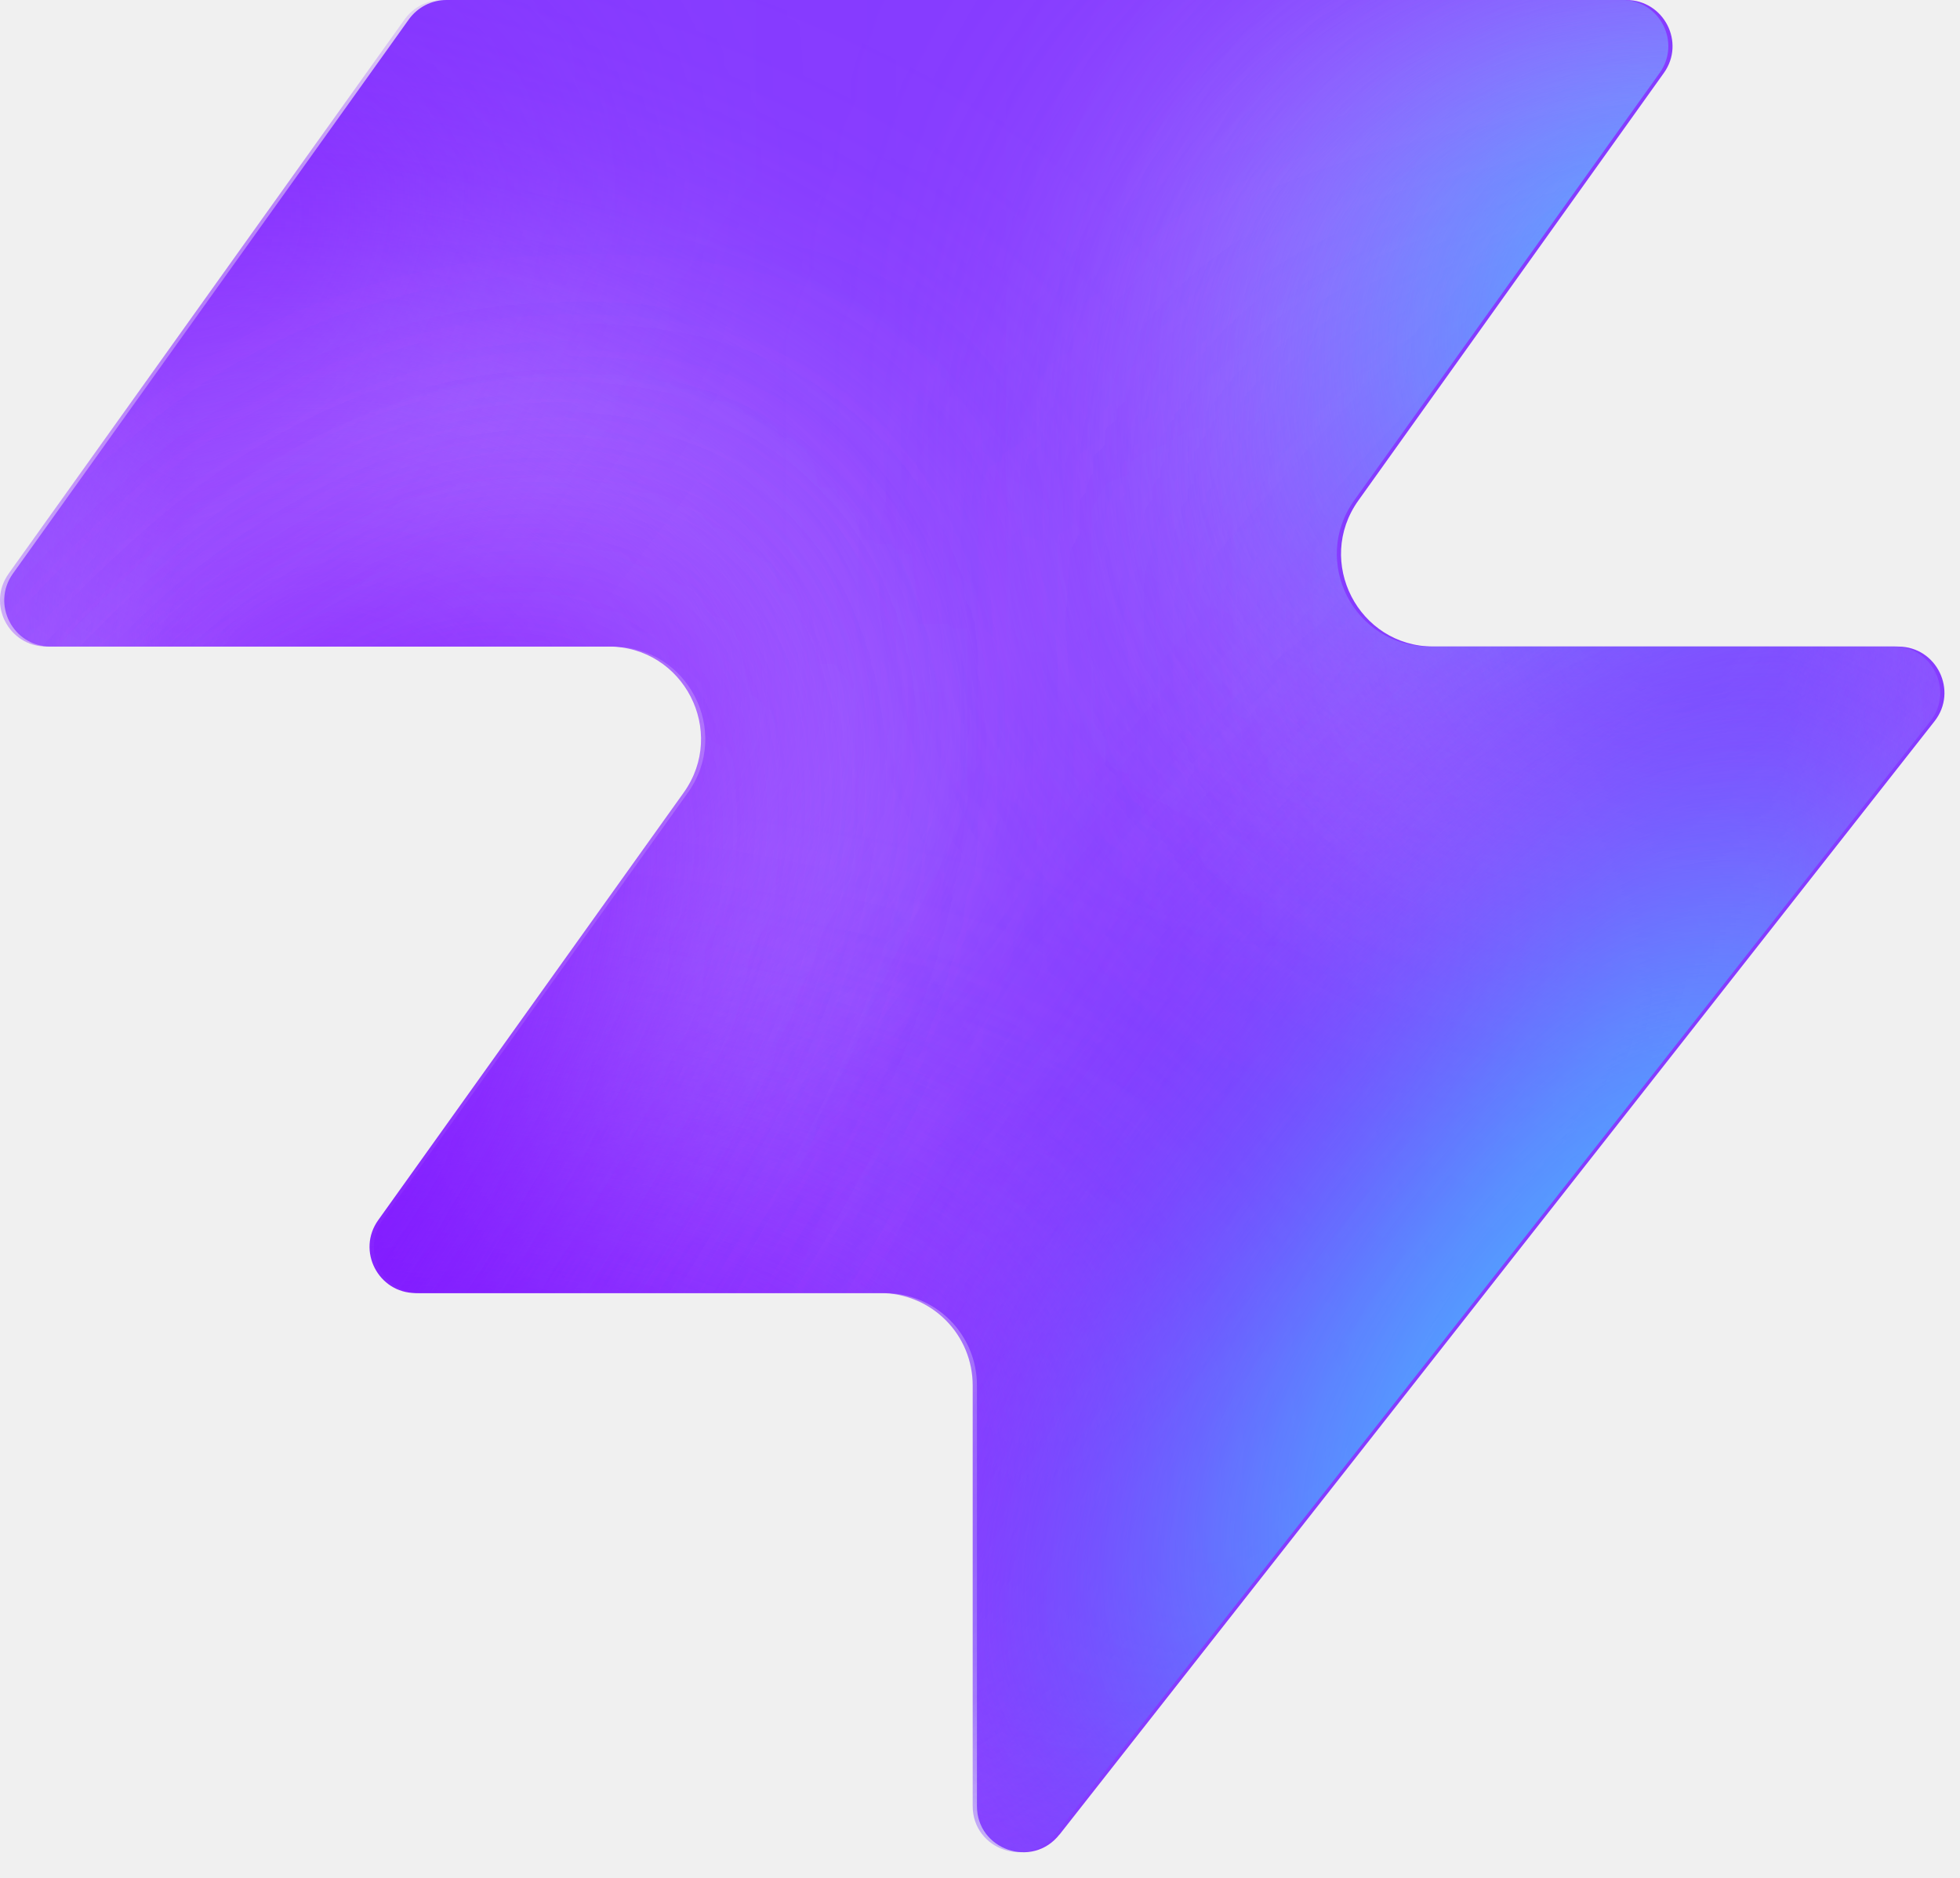
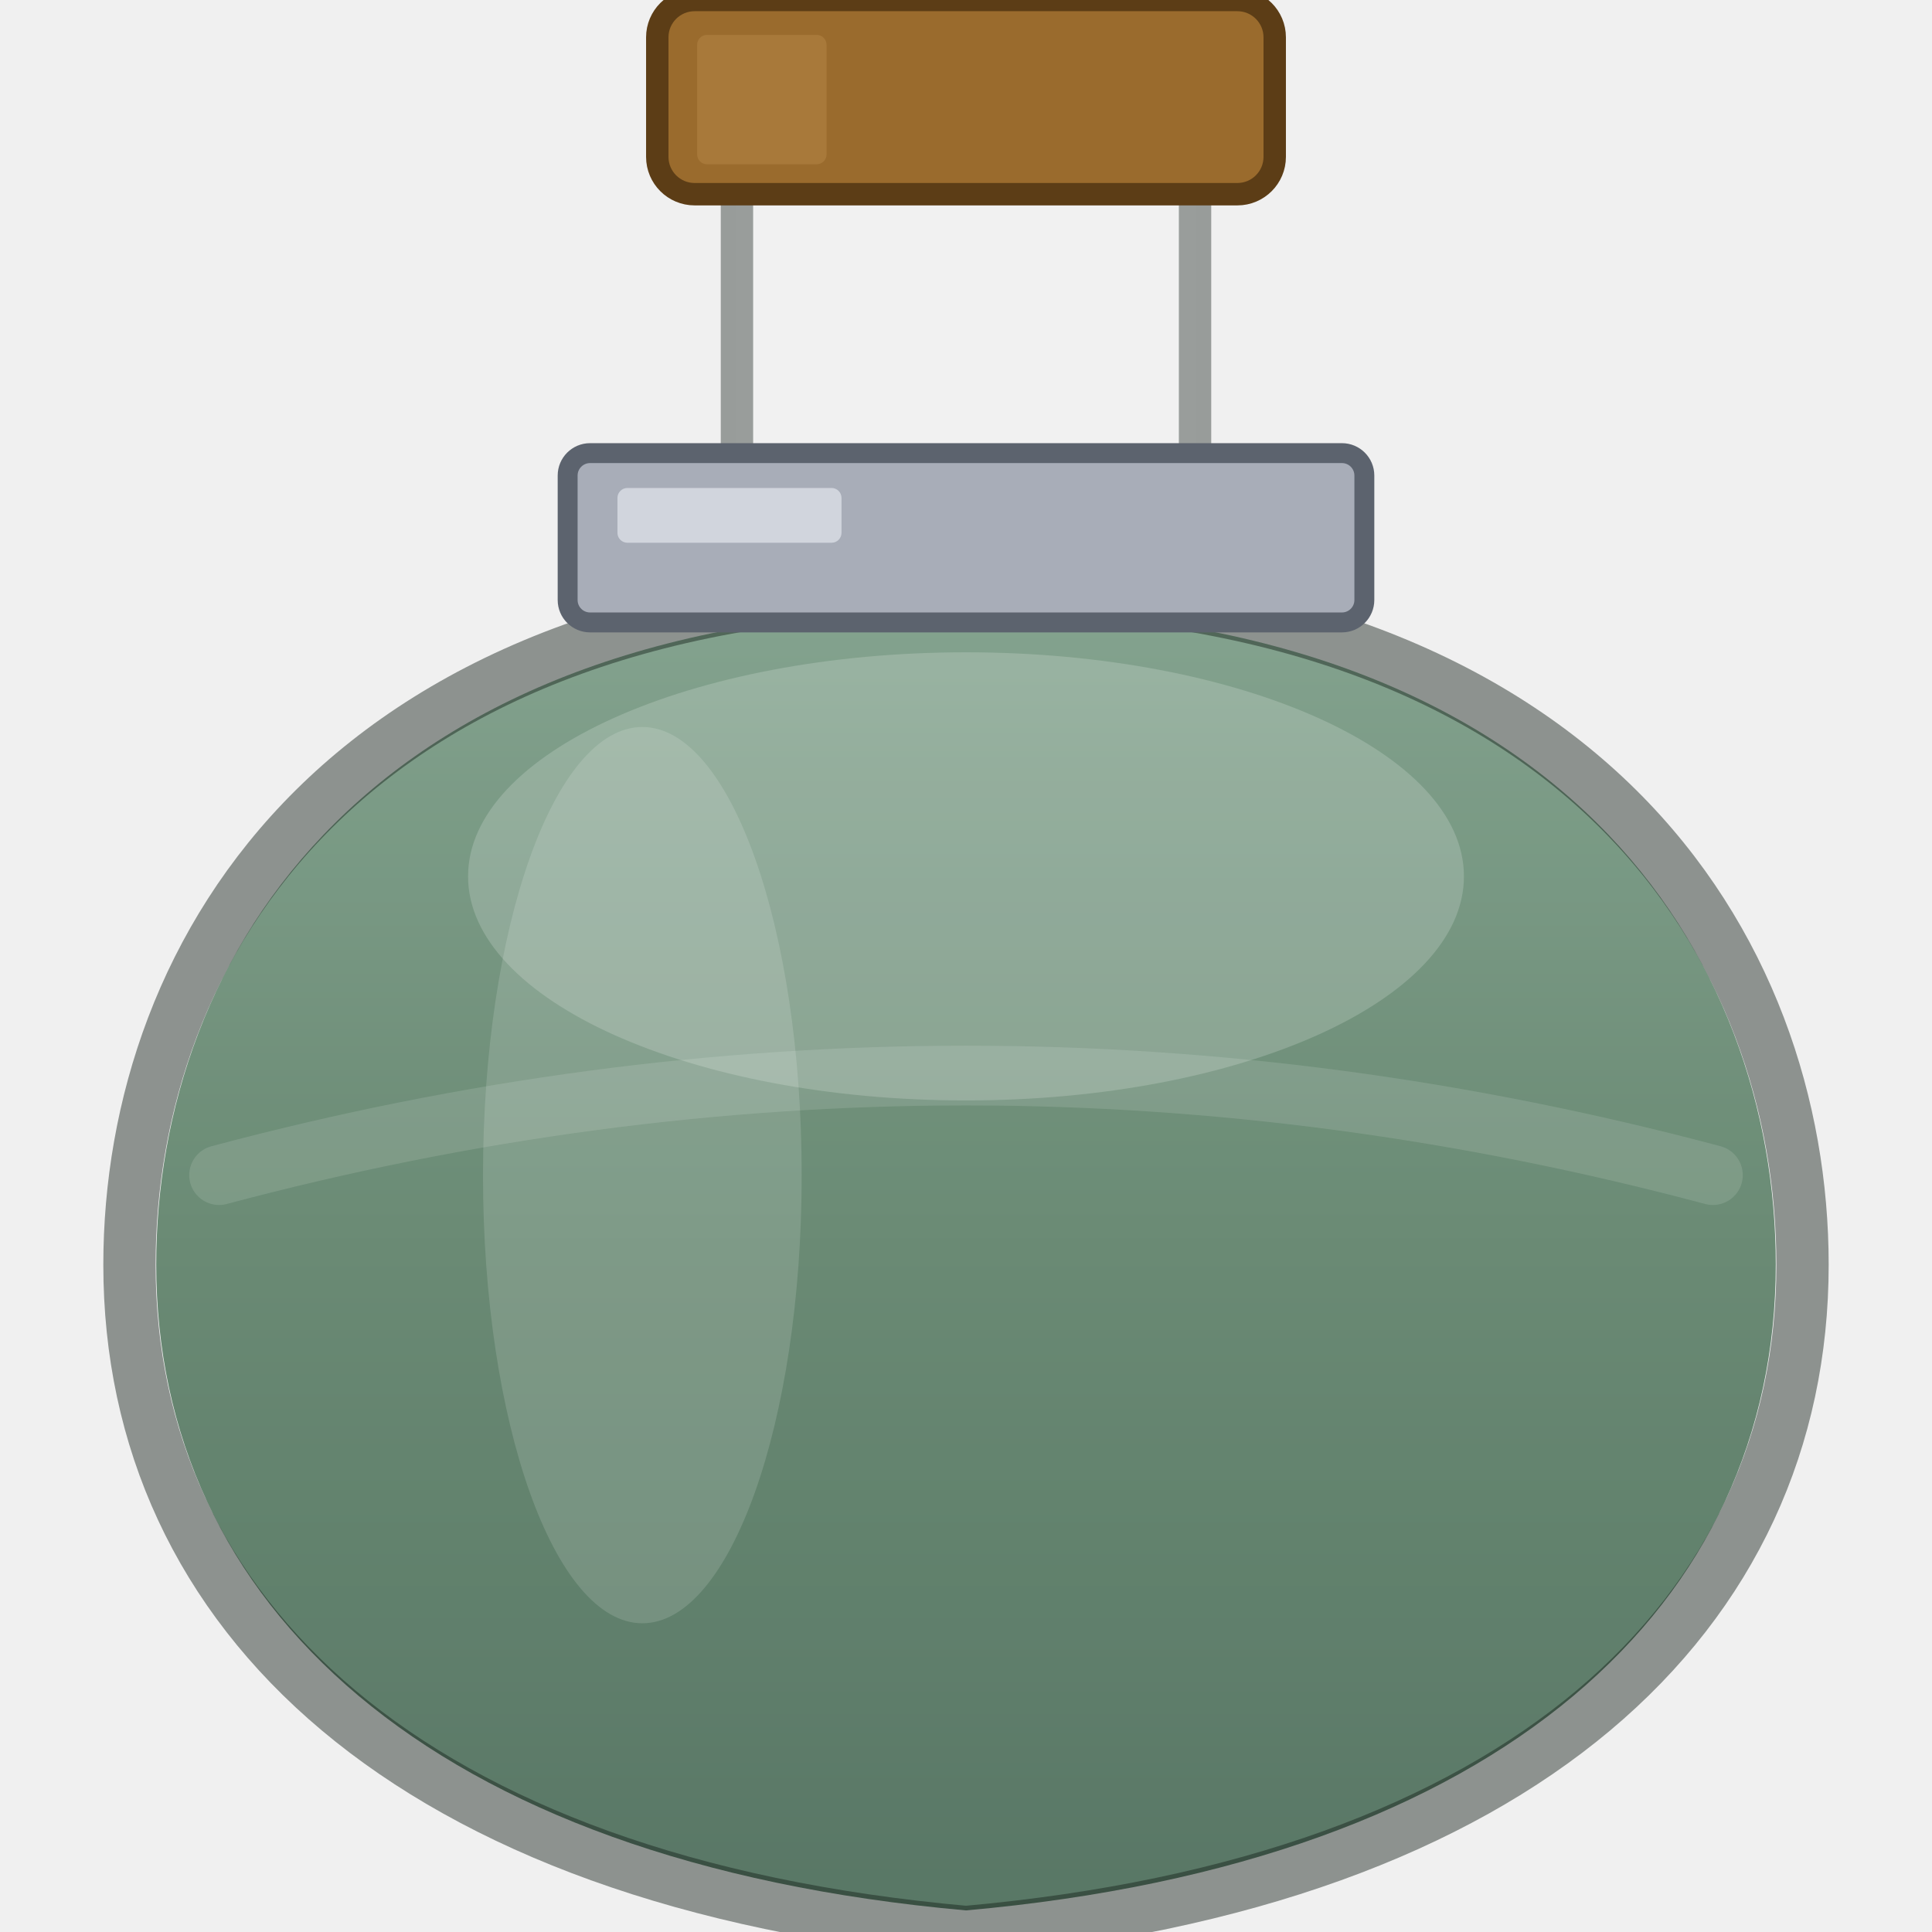
- <svg xmlns="http://www.w3.org/2000/svg" width="48" height="46" fill="none" viewBox="0 0 48 46">
-   <path fill="#863bff" d="M25.946 44.938c-.664.845-2.021.375-2.021-.698V33.937a2.26 2.26 0 0 0-2.262-2.262H10.287c-.92 0-1.456-1.04-.92-1.788l7.48-10.471c1.07-1.497 0-3.578-1.842-3.578H1.237c-.92 0-1.456-1.04-.92-1.788L10.013.474c.214-.297.556-.474.92-.474h28.894c.92 0 1.456 1.04.92 1.788l-7.48 10.471c-1.07 1.498 0 3.579 1.842 3.579h11.377c.943 0 1.473 1.088.89 1.83L25.947 44.94z" style="fill:#863bff;fill:color(display-p3 .525 .23 1);fill-opacity:1" />
-   <mask id="a" width="48" height="46" x="0" y="0" maskUnits="userSpaceOnUse" style="mask-type:alpha">
-     <path fill="#000" d="M25.842 44.938c-.664.844-2.021.375-2.021-.698V33.937a2.26 2.26 0 0 0-2.262-2.262H10.183c-.92 0-1.456-1.04-.92-1.788l7.48-10.471c1.07-1.498 0-3.579-1.842-3.579H1.133c-.92 0-1.456-1.04-.92-1.787L9.91.473c.214-.297.556-.474.92-.474h28.894c.92 0 1.456 1.04.92 1.788l-7.48 10.471c-1.07 1.498 0 3.578 1.842 3.578h11.377c.943 0 1.473 1.088.89 1.832L25.843 44.94z" style="fill:#000;fill-opacity:1" />
-   </mask>
-   <g mask="url(#a)">
-     <g filter="url(#b)">
-       <ellipse cx="5.508" cy="14.704" fill="#ede6ff" rx="5.508" ry="14.704" style="fill:#ede6ff;fill:color(display-p3 .927 .903 1);fill-opacity:1" transform="matrix(.00324 1 1 -.00324 -4.47 31.516)" />
+ <svg xmlns="http://www.w3.org/2000/svg" viewBox="0 0 32 32" width="32" height="32" aria-hidden="true">
+   <svg x="0" y="0" width="32" height="32" viewBox="4.6 8.4 38.8 38.8" preserveAspectRatio="xMidYMid meet">
+     <defs>
+       <linearGradient id="liq" x1="24" y1="20" x2="24" y2="47" gradientUnits="userSpaceOnUse">
+         <stop stop-color="#7a9c86" />
+         <stop offset="0.5" stop-color="#5d8068" />
+         <stop offset="1" stop-color="#4a6b58" />
+       </linearGradient>
+       <clipPath id="elemLiq" clipPathUnits="userSpaceOnUse">
+         <path transform="translate(24 33.65) scale(0.968) translate(-24 -33.65)" d="M 24 20.2 C 11.5 20.2 7.2 27.5 7.2 33.8 C 7.2 40.8 12.8 46.2 24 47.2 C 35.2 46.2 40.8 40.8 40.8 33.8 C 40.8 27.5 36.5 20.2 24 20.2 Z" />
+       </clipPath>
+     </defs>
+     <g clip-path="url(#elemLiq)">
+       <rect x="0" y="0" width="48" height="56" fill="url(#liq)" />
+       <path d="M 9 32 Q 24 28 39 32" fill="none" stroke="#fff" stroke-opacity="0.12" stroke-width="1.2" stroke-linecap="round" />
+       <ellipse cx="24" cy="26" rx="10" ry="4.5" fill="#fff" fill-opacity="0.18" />
    </g>
-     <g filter="url(#c)">
-       <ellipse cx="10.399" cy="29.851" fill="#ede6ff" rx="10.399" ry="29.851" style="fill:#ede6ff;fill:color(display-p3 .927 .903 1);fill-opacity:1" transform="matrix(.00324 1 1 -.00324 -39.328 7.883)" />
+     <g fill="none">
+       <path d="M 24 20.2 C 11.5 20.2 7.2 27.5 7.2 33.8 C 7.2 40.8 12.8 46.2 24 47.2 C 35.2 46.2 40.8 40.8 40.8 33.8 C 40.8 27.5 36.5 20.2 24 20.2 Z" fill="rgba(255,255,255,0.08)" stroke="#152019" stroke-opacity="0.45" stroke-width="1.05" />
+       <rect x="19.4" y="9.8" width="9.2" height="8.2" rx="0.55" fill="rgba(255,255,255,0.1)" stroke="#152019" stroke-opacity="0.4" stroke-width="0.65" />
+       <rect x="16" y="17.5" width="16" height="3.4" rx="0.45" fill="#a8adb8" stroke="#5c636e" stroke-width="0.4" />
+       <rect x="17" y="18.2" width="4.5" height="1.1" rx="0.2" fill="#d8dce4" opacity="0.85" />
+       <rect x="17.8" y="8.4" width="12.4" height="3.9" rx="0.75" fill="#9a6b2d" stroke="#5c3d16" stroke-width="0.45" />
+       <rect x="18.6" y="9.1" width="2.6" height="2.6" rx="0.2" fill="#b8894a" opacity="0.45" />
    </g>
-     <g filter="url(#d)">
-       <ellipse cx="5.508" cy="30.487" fill="#7e14ff" rx="5.508" ry="30.487" style="fill:#7e14ff;fill:color(display-p3 .492 .077 1);fill-opacity:1" transform="rotate(89.814 -25.913 -14.639)scale(1 -1)" />
-     </g>
-     <g filter="url(#e)">
-       <ellipse cx="5.508" cy="30.599" fill="#7e14ff" rx="5.508" ry="30.599" style="fill:#7e14ff;fill:color(display-p3 .492 .077 1);fill-opacity:1" transform="rotate(89.814 -32.644 -3.334)scale(1 -1)" />
-     </g>
-     <g filter="url(#f)">
-       <ellipse cx="5.508" cy="30.599" fill="#7e14ff" rx="5.508" ry="30.599" style="fill:#7e14ff;fill:color(display-p3 .492 .077 1);fill-opacity:1" transform="matrix(.00324 1 1 -.00324 -34.34 30.47)" />
-     </g>
-     <g filter="url(#g)">
-       <ellipse cx="14.072" cy="22.078" fill="#ede6ff" rx="14.072" ry="22.078" style="fill:#ede6ff;fill:color(display-p3 .927 .903 1);fill-opacity:1" transform="rotate(93.35 24.506 48.493)scale(-1 1)" />
-     </g>
-     <g filter="url(#h)">
-       <ellipse cx="3.47" cy="21.501" fill="#7e14ff" rx="3.47" ry="21.501" style="fill:#7e14ff;fill:color(display-p3 .492 .077 1);fill-opacity:1" transform="rotate(89.009 28.708 47.59)scale(-1 1)" />
-     </g>
-     <g filter="url(#i)">
-       <ellipse cx="3.47" cy="21.501" fill="#7e14ff" rx="3.47" ry="21.501" style="fill:#7e14ff;fill:color(display-p3 .492 .077 1);fill-opacity:1" transform="rotate(89.009 28.708 47.59)scale(-1 1)" />
-     </g>
-     <g filter="url(#j)">
-       <ellipse cx=".387" cy="8.972" fill="#7e14ff" rx="4.407" ry="29.108" style="fill:#7e14ff;fill:color(display-p3 .492 .077 1);fill-opacity:1" transform="rotate(39.51 .387 8.972)" />
-     </g>
-     <g filter="url(#k)">
-       <ellipse cx="47.523" cy="-6.092" fill="#7e14ff" rx="4.407" ry="29.108" style="fill:#7e14ff;fill:color(display-p3 .492 .077 1);fill-opacity:1" transform="rotate(37.892 47.523 -6.092)" />
-     </g>
-     <g filter="url(#l)">
-       <ellipse cx="41.412" cy="6.333" fill="#47bfff" rx="5.971" ry="9.665" style="fill:#47bfff;fill:color(display-p3 .28 .748 1);fill-opacity:1" transform="rotate(37.892 41.412 6.333)" />
-     </g>
-     <g filter="url(#m)">
-       <ellipse cx="-1.879" cy="38.332" fill="#7e14ff" rx="4.407" ry="29.108" style="fill:#7e14ff;fill:color(display-p3 .492 .077 1);fill-opacity:1" transform="rotate(37.892 -1.88 38.332)" />
-     </g>
-     <g filter="url(#n)">
-       <ellipse cx="-1.879" cy="38.332" fill="#7e14ff" rx="4.407" ry="29.108" style="fill:#7e14ff;fill:color(display-p3 .492 .077 1);fill-opacity:1" transform="rotate(37.892 -1.88 38.332)" />
-     </g>
-     <g filter="url(#o)">
-       <ellipse cx="35.651" cy="29.907" fill="#7e14ff" rx="4.407" ry="29.108" style="fill:#7e14ff;fill:color(display-p3 .492 .077 1);fill-opacity:1" transform="rotate(37.892 35.651 29.907)" />
-     </g>
-     <g filter="url(#p)">
-       <ellipse cx="38.418" cy="32.4" fill="#47bfff" rx="5.971" ry="15.297" style="fill:#47bfff;fill:color(display-p3 .28 .748 1);fill-opacity:1" transform="rotate(37.892 38.418 32.4)" />
-     </g>
-   </g>
-   <defs>
-     <filter id="b" width="60.045" height="41.654" x="-19.77" y="16.149" color-interpolation-filters="sRGB" filterUnits="userSpaceOnUse">
-       <feFlood flood-opacity="0" result="BackgroundImageFix" />
-       <feBlend in="SourceGraphic" in2="BackgroundImageFix" result="shape" />
-       <feGaussianBlur result="effect1_foregroundBlur_2002_17158" stdDeviation="7.659" />
-     </filter>
-     <filter id="c" width="90.34" height="51.437" x="-54.613" y="-7.533" color-interpolation-filters="sRGB" filterUnits="userSpaceOnUse">
-       <feFlood flood-opacity="0" result="BackgroundImageFix" />
-       <feBlend in="SourceGraphic" in2="BackgroundImageFix" result="shape" />
-       <feGaussianBlur result="effect1_foregroundBlur_2002_17158" stdDeviation="7.659" />
-     </filter>
-     <filter id="d" width="79.355" height="29.4" x="-49.64" y="2.03" color-interpolation-filters="sRGB" filterUnits="userSpaceOnUse">
-       <feFlood flood-opacity="0" result="BackgroundImageFix" />
-       <feBlend in="SourceGraphic" in2="BackgroundImageFix" result="shape" />
-       <feGaussianBlur result="effect1_foregroundBlur_2002_17158" stdDeviation="4.596" />
-     </filter>
-     <filter id="e" width="79.579" height="29.4" x="-45.045" y="20.029" color-interpolation-filters="sRGB" filterUnits="userSpaceOnUse">
-       <feFlood flood-opacity="0" result="BackgroundImageFix" />
-       <feBlend in="SourceGraphic" in2="BackgroundImageFix" result="shape" />
-       <feGaussianBlur result="effect1_foregroundBlur_2002_17158" stdDeviation="4.596" />
-     </filter>
-     <filter id="f" width="79.579" height="29.4" x="-43.513" y="21.178" color-interpolation-filters="sRGB" filterUnits="userSpaceOnUse">
-       <feFlood flood-opacity="0" result="BackgroundImageFix" />
-       <feBlend in="SourceGraphic" in2="BackgroundImageFix" result="shape" />
-       <feGaussianBlur result="effect1_foregroundBlur_2002_17158" stdDeviation="4.596" />
-     </filter>
-     <filter id="g" width="74.749" height="58.852" x="15.756" y="-17.901" color-interpolation-filters="sRGB" filterUnits="userSpaceOnUse">
-       <feFlood flood-opacity="0" result="BackgroundImageFix" />
-       <feBlend in="SourceGraphic" in2="BackgroundImageFix" result="shape" />
-       <feGaussianBlur result="effect1_foregroundBlur_2002_17158" stdDeviation="7.659" />
-     </filter>
-     <filter id="h" width="61.377" height="25.362" x="23.548" y="2.284" color-interpolation-filters="sRGB" filterUnits="userSpaceOnUse">
-       <feFlood flood-opacity="0" result="BackgroundImageFix" />
-       <feBlend in="SourceGraphic" in2="BackgroundImageFix" result="shape" />
-       <feGaussianBlur result="effect1_foregroundBlur_2002_17158" stdDeviation="4.596" />
-     </filter>
-     <filter id="i" width="61.377" height="25.362" x="23.548" y="2.284" color-interpolation-filters="sRGB" filterUnits="userSpaceOnUse">
-       <feFlood flood-opacity="0" result="BackgroundImageFix" />
-       <feBlend in="SourceGraphic" in2="BackgroundImageFix" result="shape" />
-       <feGaussianBlur result="effect1_foregroundBlur_2002_17158" stdDeviation="4.596" />
-     </filter>
-     <filter id="j" width="56.045" height="63.649" x="-27.636" y="-22.853" color-interpolation-filters="sRGB" filterUnits="userSpaceOnUse">
-       <feFlood flood-opacity="0" result="BackgroundImageFix" />
-       <feBlend in="SourceGraphic" in2="BackgroundImageFix" result="shape" />
-       <feGaussianBlur result="effect1_foregroundBlur_2002_17158" stdDeviation="4.596" />
-     </filter>
-     <filter id="k" width="54.814" height="64.646" x="20.116" y="-38.415" color-interpolation-filters="sRGB" filterUnits="userSpaceOnUse">
-       <feFlood flood-opacity="0" result="BackgroundImageFix" />
-       <feBlend in="SourceGraphic" in2="BackgroundImageFix" result="shape" />
-       <feGaussianBlur result="effect1_foregroundBlur_2002_17158" stdDeviation="4.596" />
-     </filter>
-     <filter id="l" width="33.541" height="35.313" x="24.641" y="-11.323" color-interpolation-filters="sRGB" filterUnits="userSpaceOnUse">
-       <feFlood flood-opacity="0" result="BackgroundImageFix" />
-       <feBlend in="SourceGraphic" in2="BackgroundImageFix" result="shape" />
-       <feGaussianBlur result="effect1_foregroundBlur_2002_17158" stdDeviation="4.596" />
-     </filter>
-     <filter id="m" width="54.814" height="64.646" x="-29.286" y="6.009" color-interpolation-filters="sRGB" filterUnits="userSpaceOnUse">
-       <feFlood flood-opacity="0" result="BackgroundImageFix" />
-       <feBlend in="SourceGraphic" in2="BackgroundImageFix" result="shape" />
-       <feGaussianBlur result="effect1_foregroundBlur_2002_17158" stdDeviation="4.596" />
-     </filter>
-     <filter id="n" width="54.814" height="64.646" x="-29.286" y="6.009" color-interpolation-filters="sRGB" filterUnits="userSpaceOnUse">
-       <feFlood flood-opacity="0" result="BackgroundImageFix" />
-       <feBlend in="SourceGraphic" in2="BackgroundImageFix" result="shape" />
-       <feGaussianBlur result="effect1_foregroundBlur_2002_17158" stdDeviation="4.596" />
-     </filter>
-     <filter id="o" width="54.814" height="64.646" x="8.244" y="-2.416" color-interpolation-filters="sRGB" filterUnits="userSpaceOnUse">
-       <feFlood flood-opacity="0" result="BackgroundImageFix" />
-       <feBlend in="SourceGraphic" in2="BackgroundImageFix" result="shape" />
-       <feGaussianBlur result="effect1_foregroundBlur_2002_17158" stdDeviation="4.596" />
-     </filter>
-     <filter id="p" width="39.409" height="43.623" x="18.713" y="10.588" color-interpolation-filters="sRGB" filterUnits="userSpaceOnUse">
-       <feFlood flood-opacity="0" result="BackgroundImageFix" />
-       <feBlend in="SourceGraphic" in2="BackgroundImageFix" result="shape" />
-       <feGaussianBlur result="effect1_foregroundBlur_2002_17158" stdDeviation="4.596" />
-     </filter>
-   </defs>
+     <ellipse cx="17.5" cy="32" rx="3.2" ry="9" fill="#fff" opacity="0.14" pointer-events="none" />
+   </svg>
</svg>
